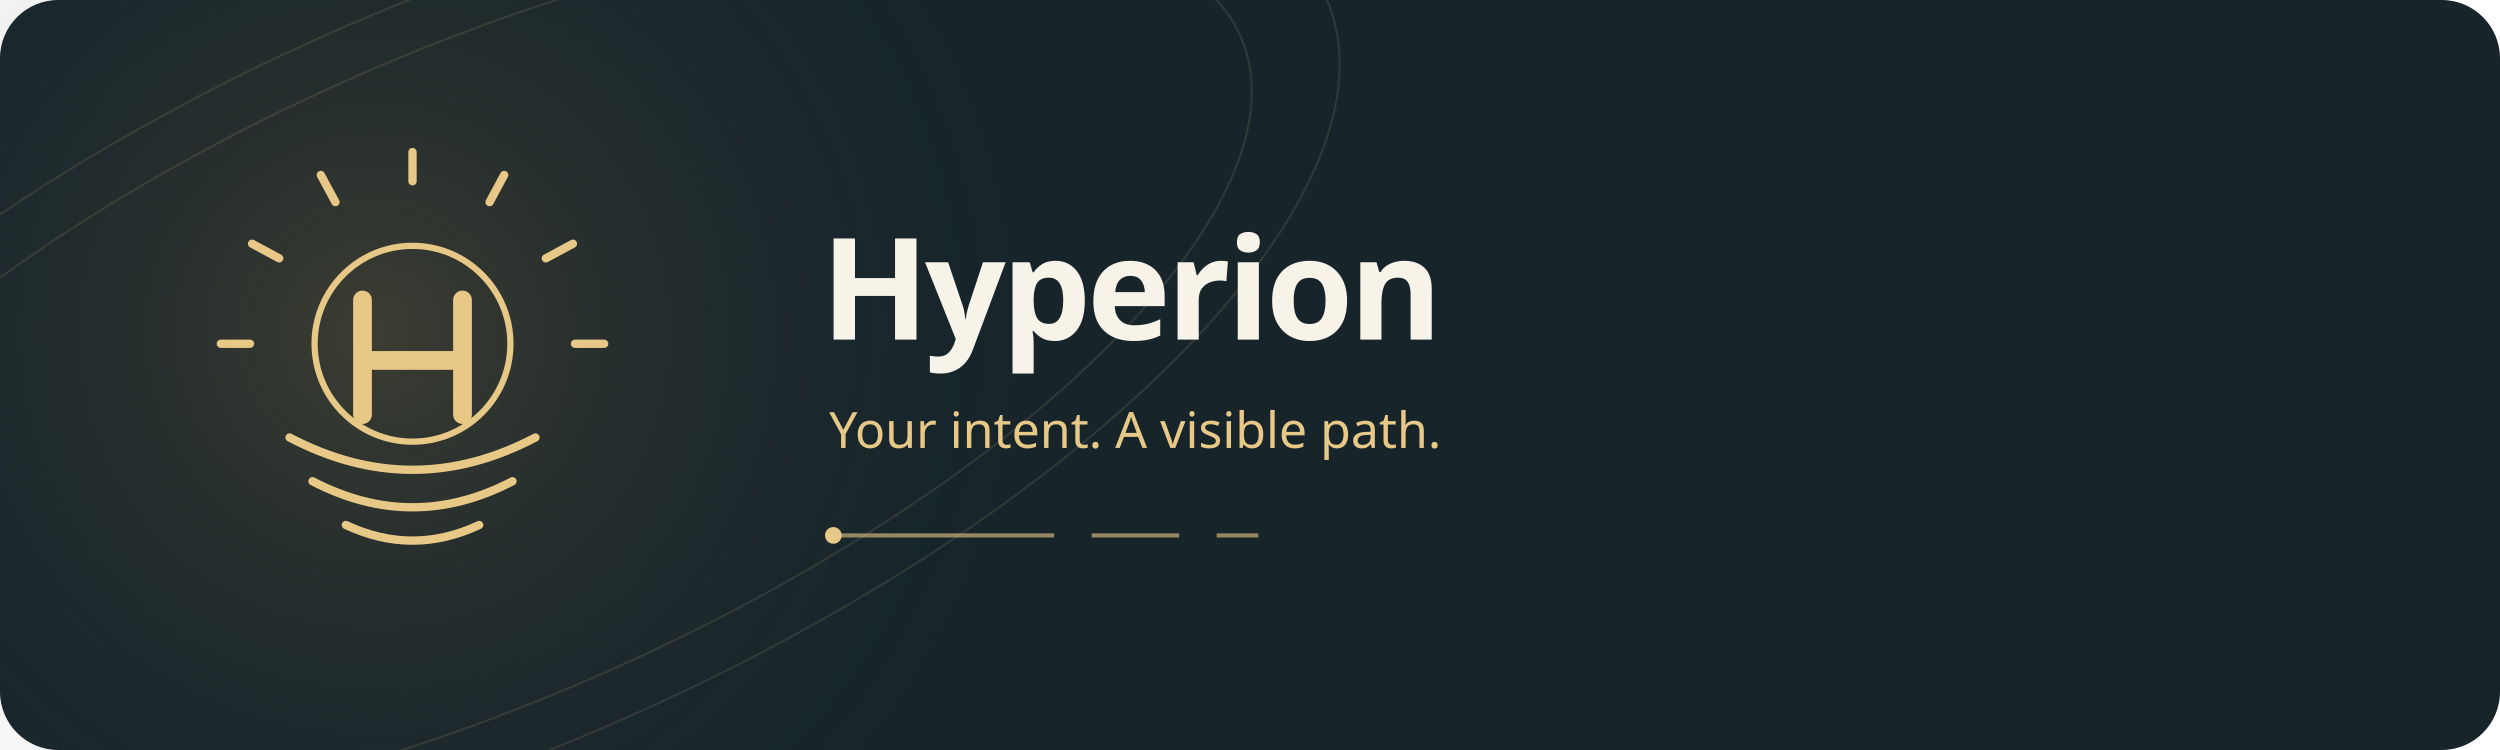
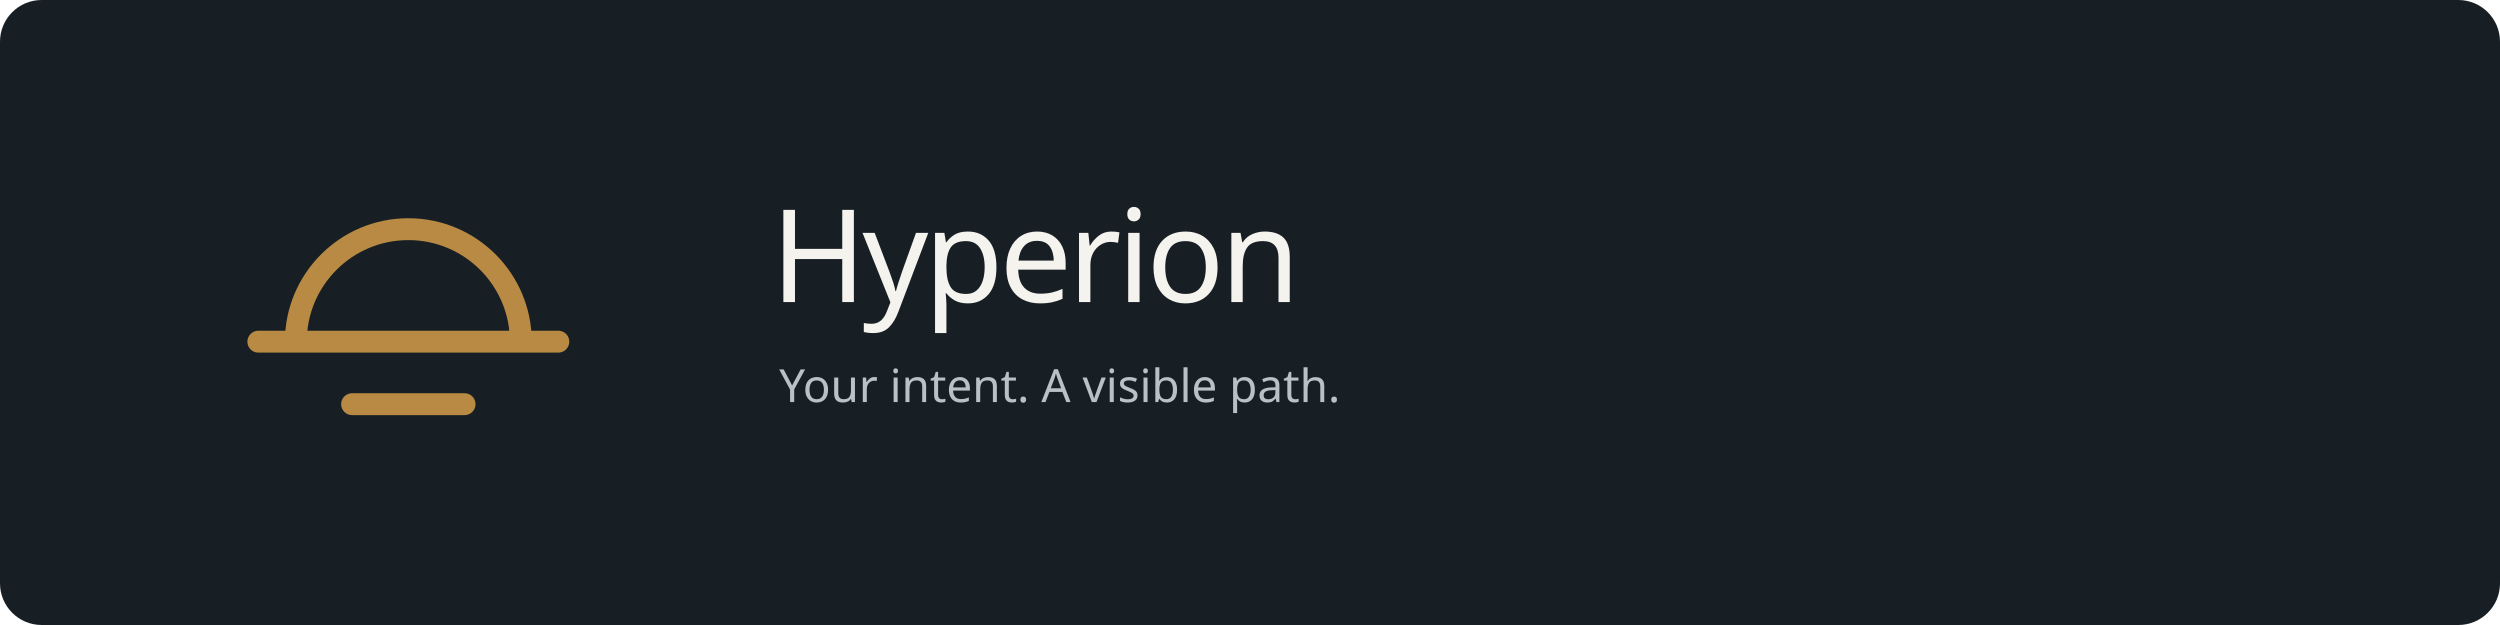
- <svg xmlns="http://www.w3.org/2000/svg" viewBox="0 0 1200 360" role="img" aria-labelledby="title desc">
-   <defs>
-     <radialGradient id="glow">
-       <stop stop-color="#ad8548" stop-opacity=".25" />
-       <stop offset="1" stop-color="#17252b" stop-opacity="0" />
-     </radialGradient>
-   </defs>
-   <rect width="1200" height="360" rx="28" fill="#17252b" />
-   <circle cx="180" cy="160" r="320" fill="url(#glow)" />
-   <g fill="none" stroke="#e8c887" opacity=".12">
-     <ellipse cx="230" cy="180" rx="400" ry="155" transform="rotate(-24 230 180)" />
-     <ellipse cx="230" cy="180" rx="445" ry="179" transform="rotate(-24 230 180)" />
+ <svg xmlns="http://www.w3.org/2000/svg" viewBox="0 0 1200 300" role="img" aria-label="Hyperion — Your intent. A visible path.">
+   <rect width="1200" height="300" rx="20" fill="#171f25" />
+   <g transform="translate(100 56) scale(3)">
+     <path d="M14 36a18 18 0 1 1 36 0M8 36h48M23 46h18" fill="none" stroke="#b88a43" stroke-width="3.5" stroke-linecap="round" />
  </g>
-   <g transform="translate(70 53)">
-     <g fill="none" stroke="#e8c887" stroke-linecap="round" stroke-linejoin="round">
-       <circle cx="128" cy="112" r="47" stroke-width="3" />
-       <path d="M104 91v55m48-55v55m-48-26h48" stroke-width="9" />
-       <path d="M128 34V20M91 44l-7-13m-20 40-13-7m114-20 7-13m20 40 13-7M50 112H36m170 0h14" stroke-width="4" />
-       <path d="M69 157q59 31 118 0M80 178q48 25 96 0M96 199q32 15 64 0" stroke-width="4" />
-     </g>
-   </g>
-   <text x="394" y="163" fill="#f7f3e9" font-family="system-ui, sans-serif" font-size="68" font-weight="600" letter-spacing="-2">Hyperion</text>
-   <text x="398" y="215" fill="#e8c887" font-family="system-ui, sans-serif" font-size="24">Your intent. A visible path.</text>
-   <path d="M400 257h106m18 0h42m18 0h20" stroke="#e8c887" stroke-width="2" opacity=".6" />
-   <circle cx="400" cy="257" r="4" fill="#e8c887" />
+   <text x="370" y="145" fill="#f5f3ed" font-family="system-ui,sans-serif" font-size="62" font-weight="500" letter-spacing="-2">Hyperion</text>
+   <text x="374" y="193" fill="#b8c1c7" font-family="system-ui,sans-serif" font-size="22">Your intent. A visible path.</text>
</svg>
